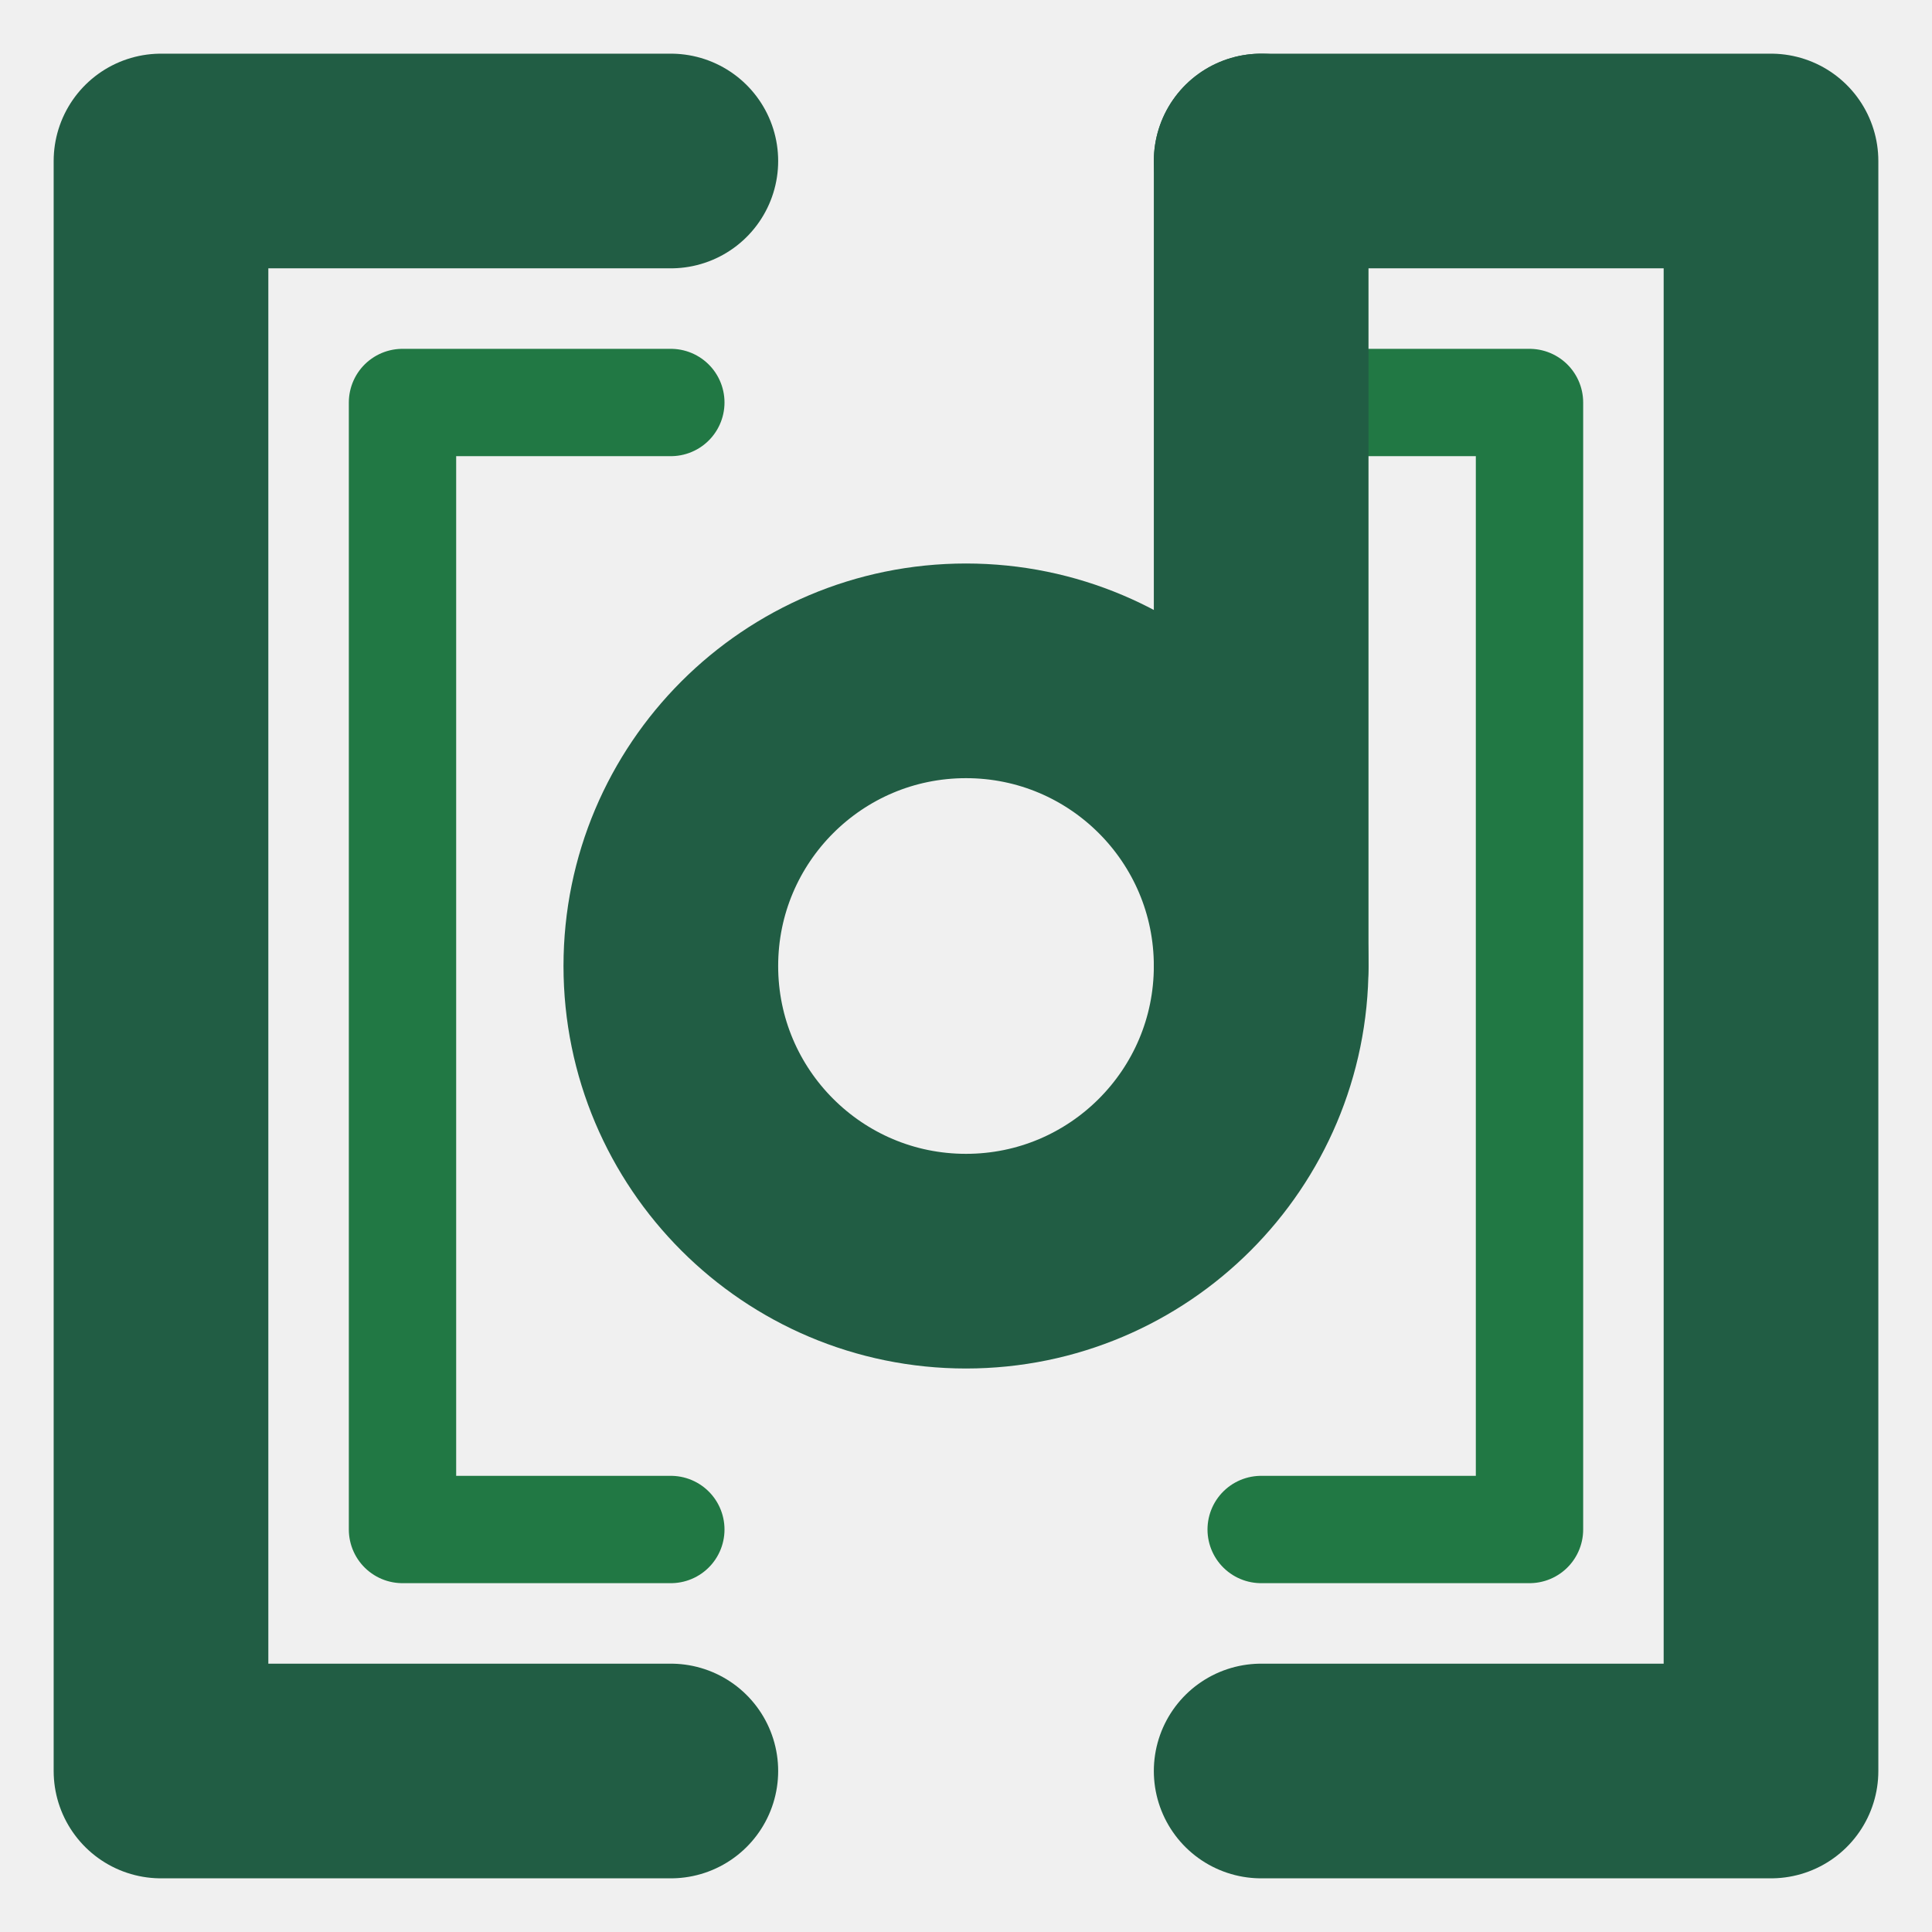
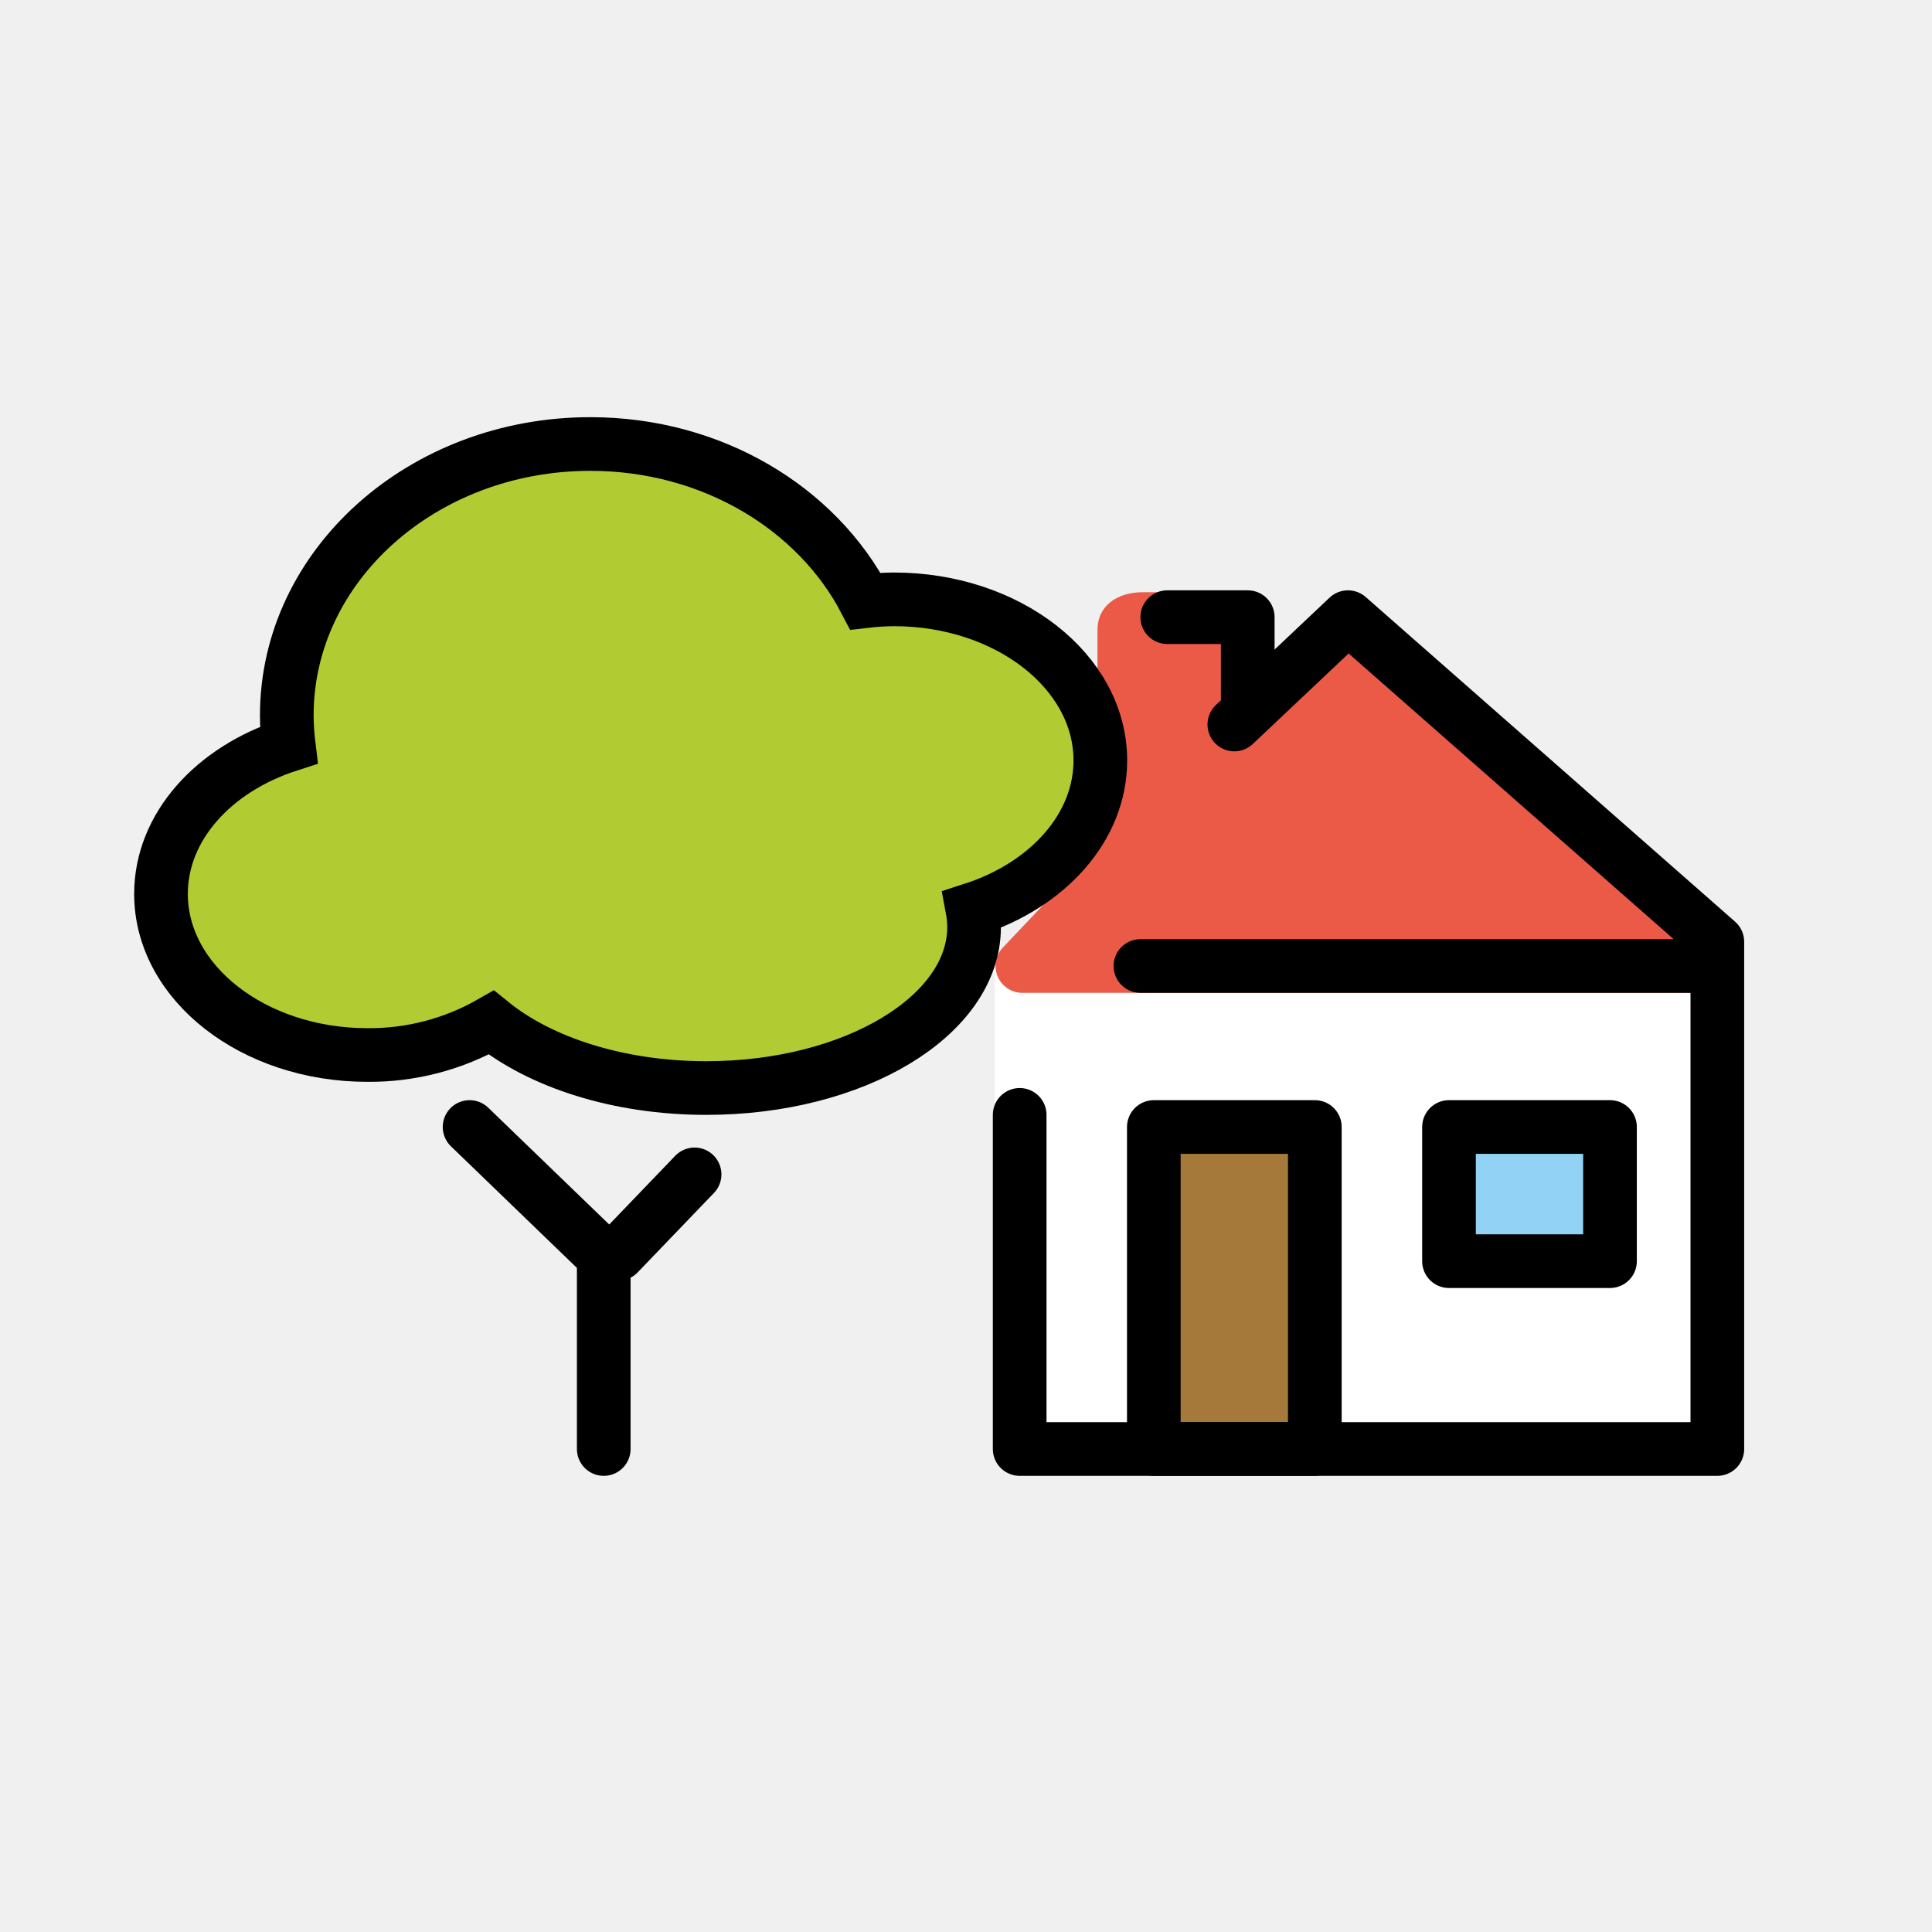
<svg xmlns="http://www.w3.org/2000/svg" id="emoji" viewBox="0 0 72 72" version="1.1">
-   <defs id="defs40" />
+   <g id="color">
+     <rect x="37.075" y="36.053" width="26.884" height="18.114" fill="#FFFFFF" />
+     <polygon fill="#EA5A47" stroke="#EA5A47" stroke-linecap="round" stroke-linejoin="round" stroke-miterlimit="10" stroke-width="2" points="50.235,23.2 38.1,36 63.5,36" />
+     <path fill="#EA5A47" d="M47.3,26l-6.4,6.059v-8.573c0-0.931,0.755-1.416,1.686-1.416h3.028 c0.931,0,1.686,0.485,1.686,1.416C47.3,23.486,47.3,26,47.3,26z" />
+     <rect x="43" y="42" width="6" height="12" fill="#A57939" />
+     <rect x="54" y="42" width="6" height="5" fill="#92D3F5" />
+     <path fill="#B1CC33" d="M41.006,28.339c0-3.312-3.445-6.003-7.694-6.003c-0.355,0.003-0.71,0.025-1.062,0.066 c-1.8-3.455-5.707-5.855-10.25-5.855c-6.248,0-11.312,4.529-11.312,10.114c0.001,0.369,0.025,0.738,0.07,1.104 C7.966,28.666,6,30.81,6,33.314c0,3.312,3.445,6.003,7.694,6.003c1.615,0.014,3.206-0.402,4.614-1.207 c1.818,1.477,4.726,2.438,8.015,2.438c5.511,0,9.978-2.688,9.978-6.003c-0.001-0.219-0.021-0.438-0.061-0.653 C39.036,32.99,41.006,30.845,41.006,28.339z" />
+   </g>
  <g id="hair" />
  <g id="skin" />
  <g id="skin-shadow" />
-   <path style="fill:none;stroke:#215d44;stroke-width:8;stroke-linecap:round;stroke-linejoin:round;stroke-dasharray:none;stroke-opacity:1" d="M 25,6 H 6 v 60 h 19" id="path1056" />
-   <path style="fill:none;stroke:#215d44;stroke-width:8;stroke-linecap:round;stroke-linejoin:round;stroke-dasharray:none;stroke-opacity:1" d="M 47,6 H 66 V 66 H 47" id="path1056-3" />
-   <path style="fill:none;stroke:#217844;stroke-width:4;stroke-linecap:round;stroke-linejoin:round;stroke-dasharray:none" d="M 47,15 H 57 V 57 H 47" id="path1232-8" />
-   <circle style="fill:none;stroke:#215d44;stroke-width:8;stroke-linecap:round;stroke-linejoin:round;stroke-dasharray:none;stroke-opacity:1" id="path1230" cx="36" cy="36" r="11" />
-   <path style="fill:none;stroke:#217844;stroke-width:4;stroke-linecap:round;stroke-linejoin:round;stroke-dasharray:none" d="M 25,15 H 15 v 42 h 10" id="path1232" />
-   <path style="fill:none;stroke:#215d44;stroke-width:8;stroke-linecap:round;stroke-linejoin:round;stroke-dasharray:none;stroke-opacity:1" d="M 47,6 V 36" id="path1176" />
+   <g id="line">
+     <polyline fill="none" stroke="#000000" stroke-linecap="round" stroke-linejoin="round" stroke-miterlimit="10" stroke-width="2" points="46,27 50.235,23 64,35.098 64,54 38,54 38,41.548" />
+     <rect x="43" y="42" width="6" height="12" fill="none" stroke="#000000" stroke-linecap="round" stroke-linejoin="round" stroke-miterlimit="10" stroke-width="2" />
+     <rect x="54" y="42" width="6" height="5" fill="none" stroke="#000000" stroke-linecap="round" stroke-linejoin="round" stroke-miterlimit="10" stroke-width="2" />
+     <polyline fill="none" stroke="#000000" stroke-linecap="round" stroke-linejoin="round" stroke-miterlimit="10" stroke-width="2" points="43.5,23 46.5,23 46.5,26" />
+     <path fill="none" stroke="#000000" stroke-miterlimit="10" stroke-width="2" d="M31.245,39.34" />
+     <polyline fill="none" stroke="#000000" stroke-linecap="round" stroke-linejoin="round" stroke-width="2" points="22.5,54 22.5,46.827 17.5,42" />
+     <line x1="23.041" x2="25.885" y1="46.727" y2="43.766" fill="none" stroke="#000000" stroke-linecap="round" stroke-linejoin="round" stroke-width="2" />
+     <path fill="none" stroke="#000000" stroke-linecap="round" stroke-miterlimit="10" stroke-width="2" d="M41.006,28.339 c0-3.312-3.445-6.003-7.694-6.003c-0.355,0.003-0.71,0.025-1.062,0.066c-1.8-3.455-5.707-5.855-10.25-5.855 c-6.248,0-11.312,4.529-11.312,10.114c0.001,0.369,0.025,0.738,0.07,1.104C7.966,28.666,6,30.81,6,33.314 c0,3.312,3.445,6.003,7.694,6.003c1.615,0.014,3.206-0.402,4.614-1.207c1.818,1.477,4.726,2.438,8.015,2.438 c5.511,0,9.978-2.688,9.978-6.003c-0.001-0.219-0.021-0.438-0.061-0.653 C39.036,32.99,41.006,30.845,41.006,28.339z" />
+     <line x1="63.5" x2="42.5" y1="36" y2="36" fill="none" stroke="#000000" stroke-linecap="round" stroke-linejoin="round" stroke-miterlimit="10" stroke-width="2" />
+   </g>
</svg>
